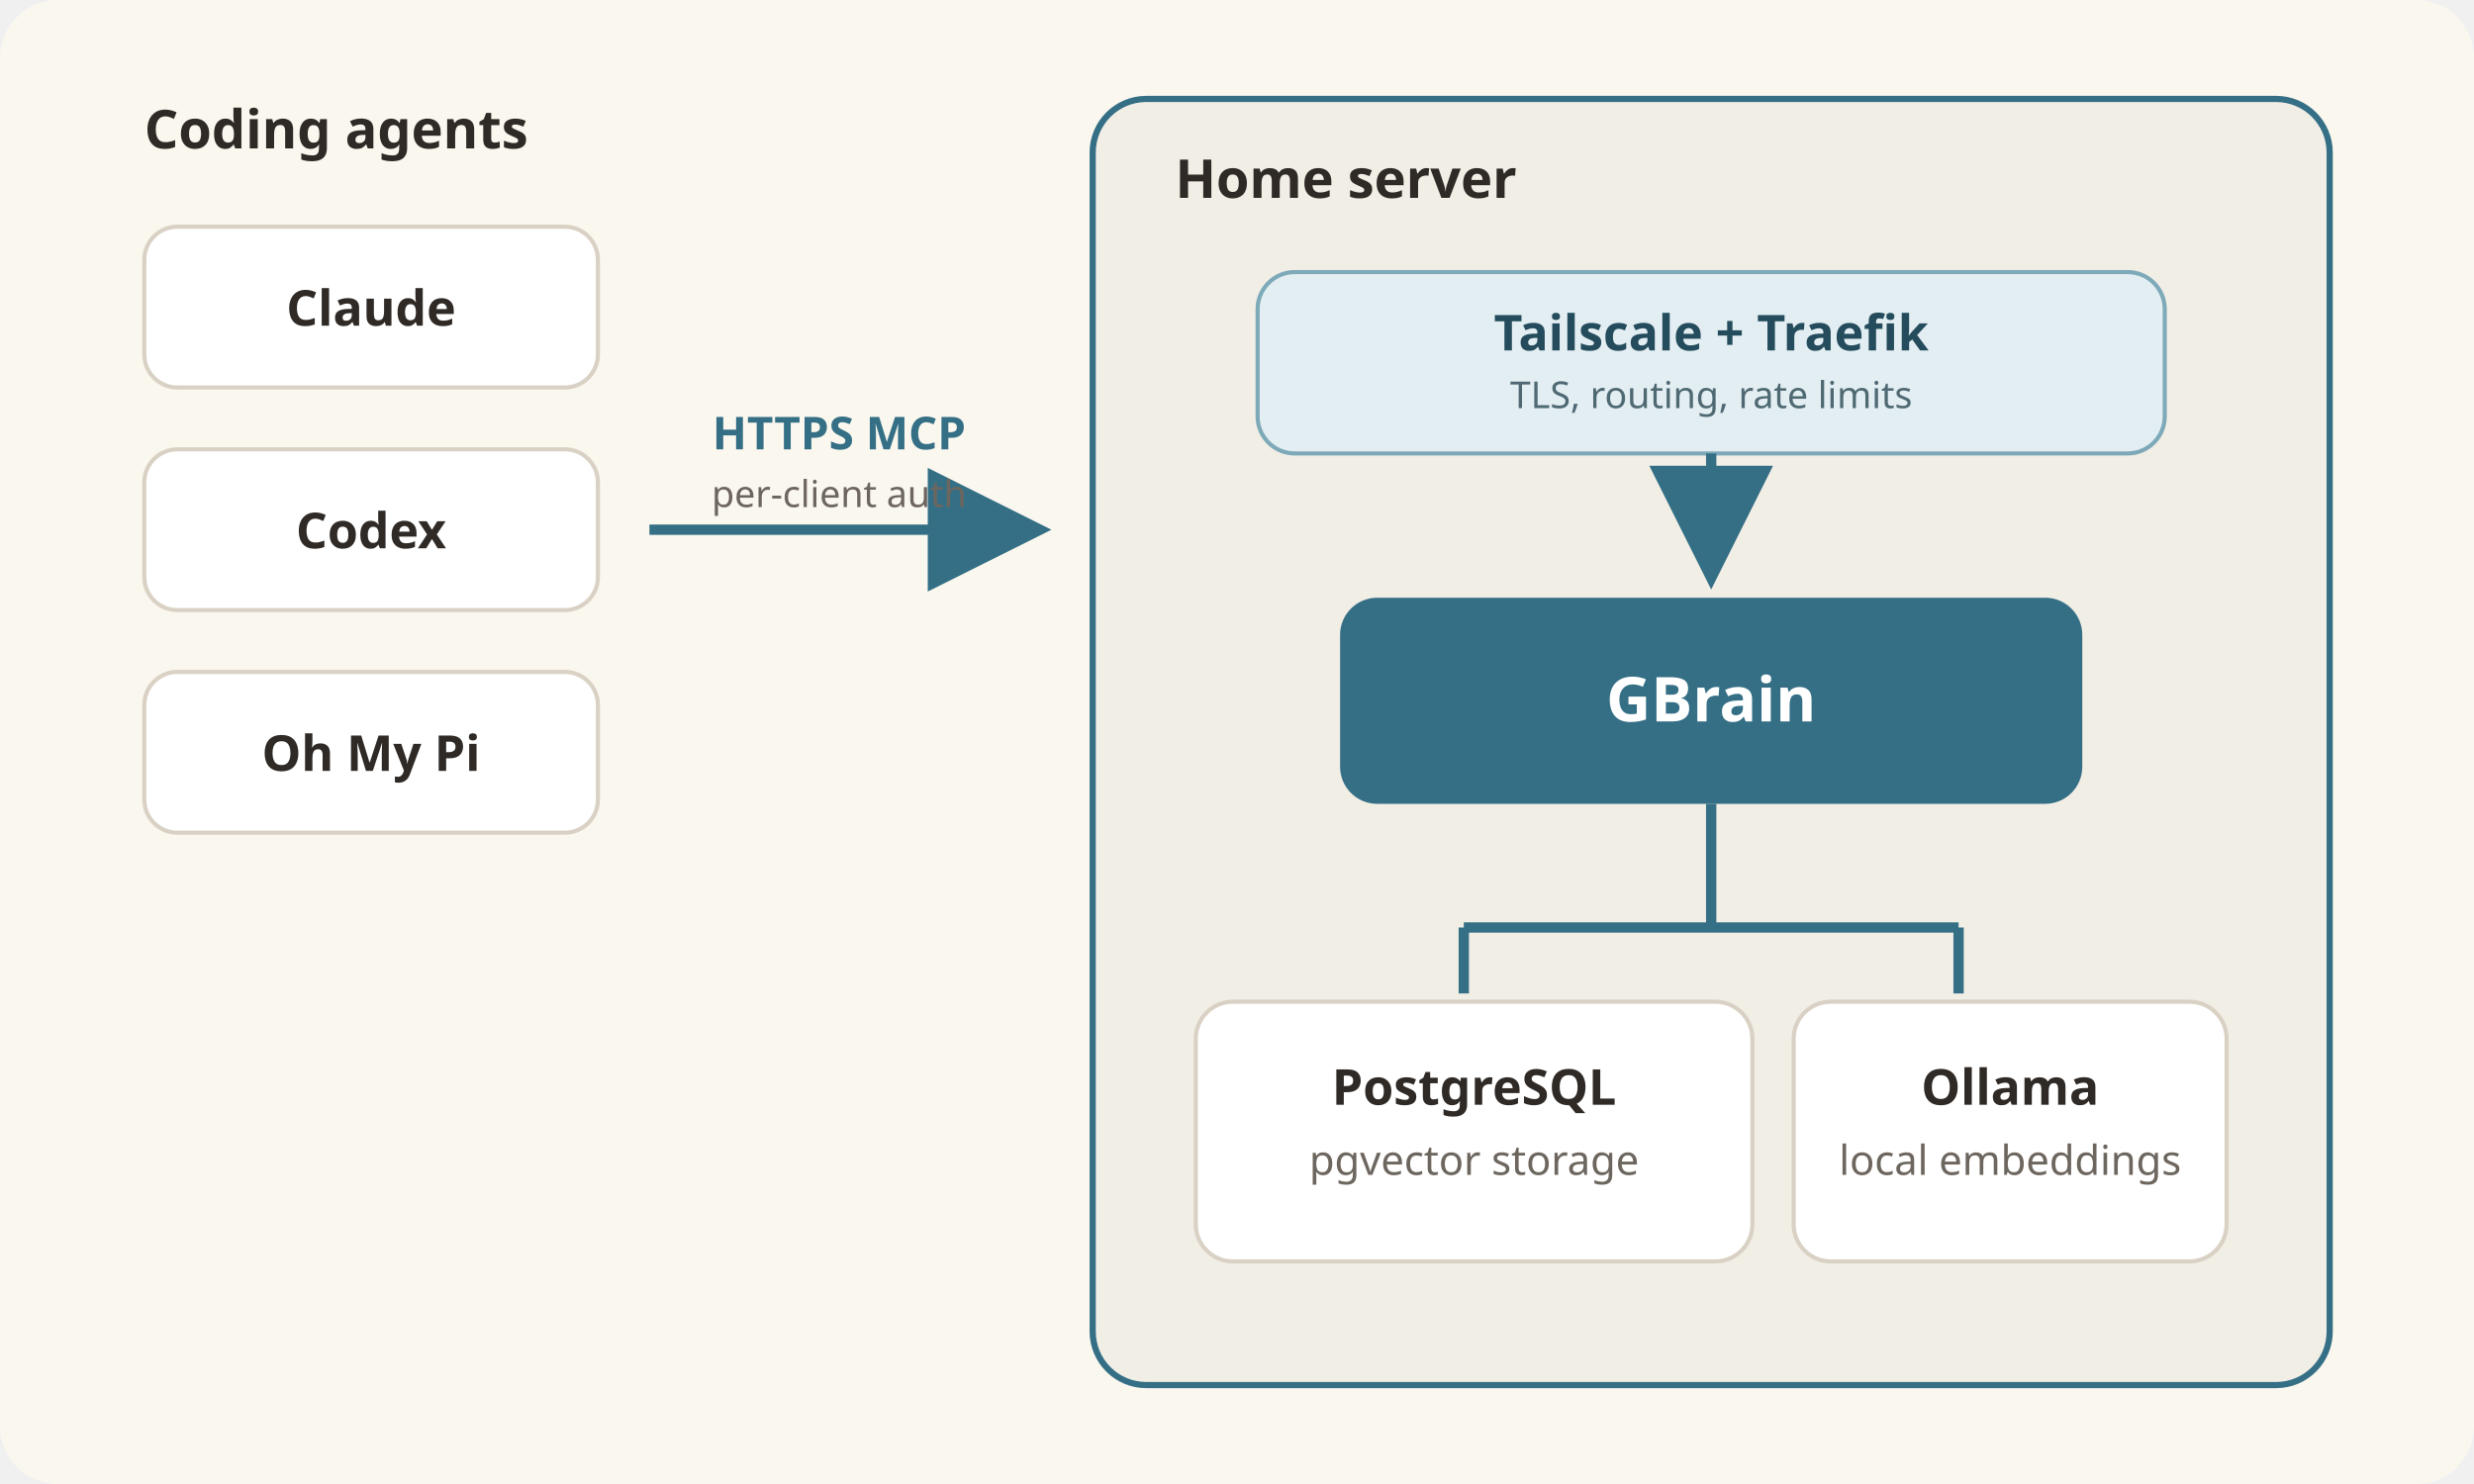
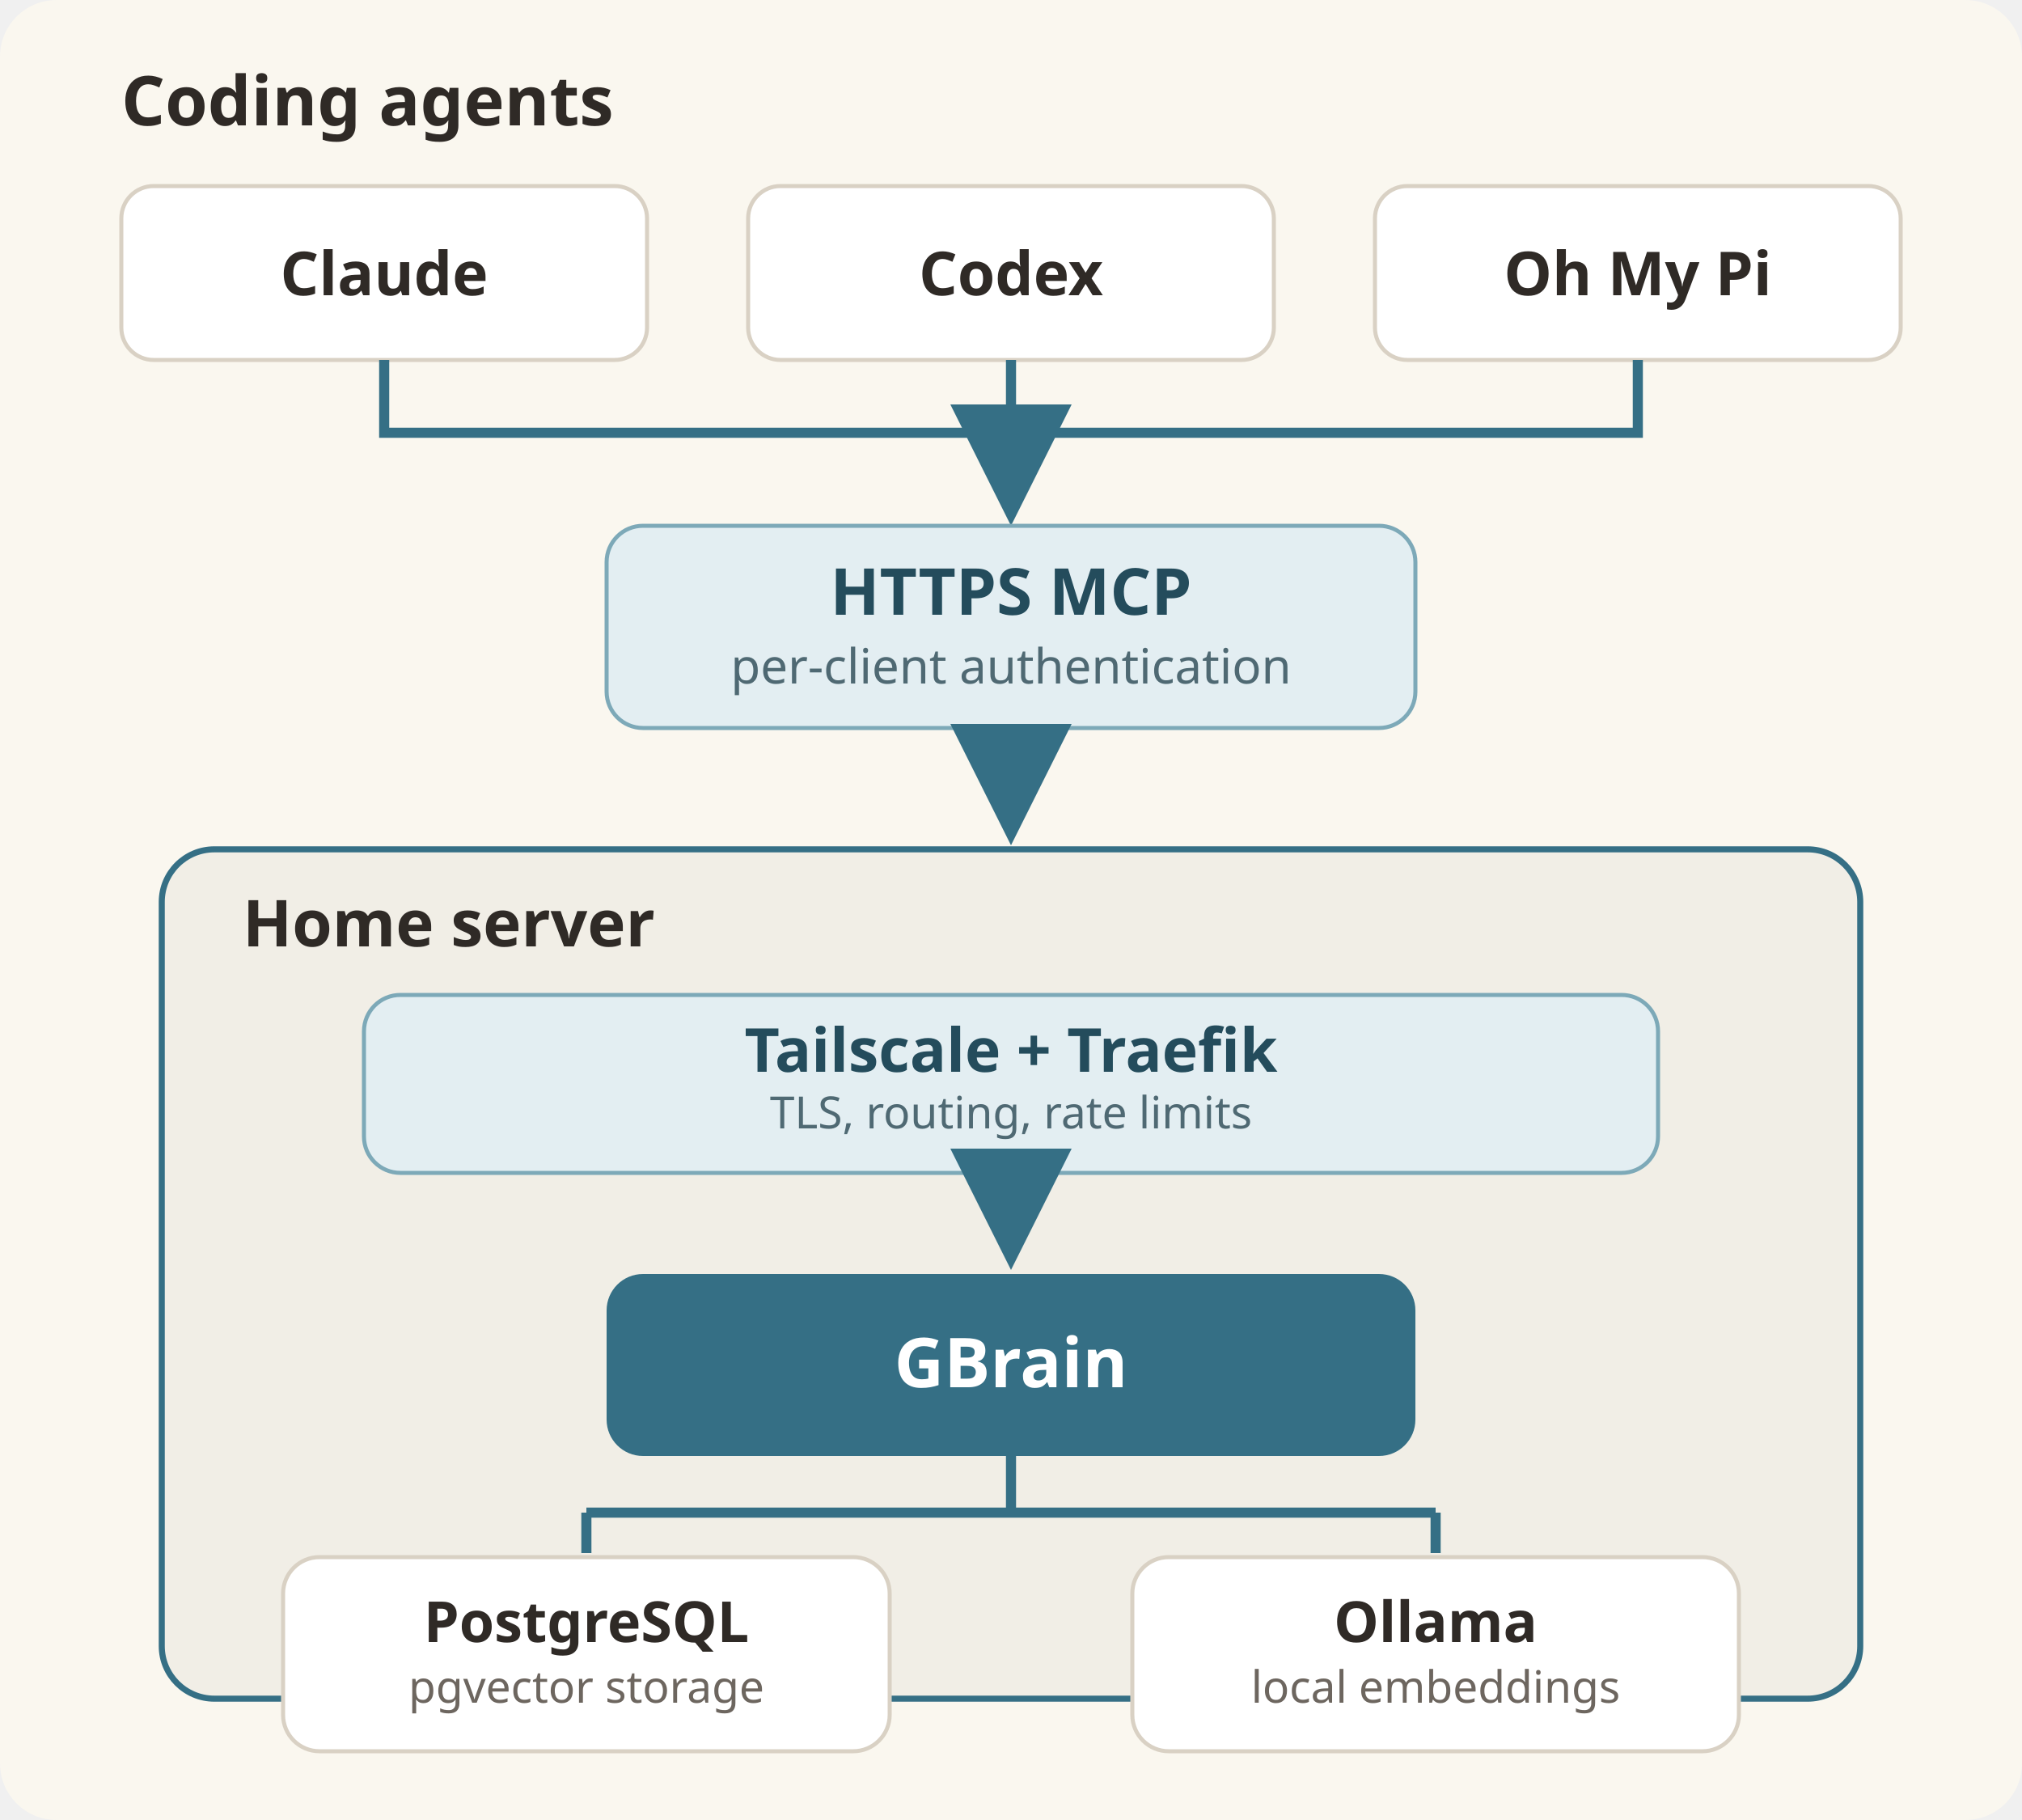
- <svg xmlns="http://www.w3.org/2000/svg" viewBox="0 0 1200 720" role="img" aria-labelledby="title description">
+ <svg xmlns="http://www.w3.org/2000/svg" viewBox="0 0 1000 900" role="img" aria-labelledby="title description">
  <defs>
    <marker id="arrow" markerWidth="12" markerHeight="12" refX="10" refY="6" orient="auto">
      <path d="M0 0 12 6 0 12Z" fill="#356f85" />
    </marker>
  </defs>
-   <rect width="1200" height="720" rx="28" fill="#faf7ef" />
-   <text x="70" y="72" fill="#2f2a26" font-family="system-ui, sans-serif" font-size="26" font-weight="700">Coding agents</text>
-   <g font-family="system-ui, sans-serif" font-size="24" font-weight="650" text-anchor="middle">
-     <rect x="70" y="110" width="220" height="78" rx="16" fill="#ffffff" stroke="#d9d1c4" stroke-width="2" />
-     <text x="180" y="158" fill="#2f2a26">Claude</text>
-     <rect x="70" y="218" width="220" height="78" rx="16" fill="#ffffff" stroke="#d9d1c4" stroke-width="2" />
-     <text x="180" y="266" fill="#2f2a26">Codex</text>
-     <rect x="70" y="326" width="220" height="78" rx="16" fill="#ffffff" stroke="#d9d1c4" stroke-width="2" />
-     <text x="180" y="374" fill="#2f2a26">Oh My Pi</text>
+   <rect width="1000" height="900" rx="28" fill="#faf7ef" />
+   <text x="60" y="62" fill="#2f2a26" font-family="system-ui, sans-serif" font-size="34" font-weight="700">Coding agents</text>
+   <g font-family="system-ui, sans-serif" font-size="30" font-weight="650" text-anchor="middle">
+     <rect x="60" y="92" width="260" height="86" rx="16" fill="#ffffff" stroke="#d9d1c4" stroke-width="2" />
+     <text x="190" y="146" fill="#2f2a26">Claude</text>
+     <rect x="370" y="92" width="260" height="86" rx="16" fill="#ffffff" stroke="#d9d1c4" stroke-width="2" />
+     <text x="500" y="146" fill="#2f2a26">Codex</text>
+     <rect x="680" y="92" width="260" height="86" rx="16" fill="#ffffff" stroke="#d9d1c4" stroke-width="2" />
+     <text x="810" y="146" fill="#2f2a26">Oh My Pi</text>
  </g>
-   <path d="M315 257H500" stroke="#356f85" stroke-width="5" marker-end="url(#arrow)" />
-   <text x="407" y="218" fill="#356f85" font-family="system-ui, sans-serif" font-size="22" font-weight="700" text-anchor="middle">HTTPS MCP</text>
-   <text x="407" y="246" fill="#6d665f" font-family="system-ui, sans-serif" font-size="18" text-anchor="middle">per-client auth</text>
-   <rect x="530" y="48" width="600" height="624" rx="26" fill="#f1eee6" stroke="#356f85" stroke-width="3" />
-   <text x="570" y="96" fill="#2f2a26" font-family="system-ui, sans-serif" font-size="26" font-weight="700">Home server</text>
-   <rect x="610" y="132" width="440" height="88" rx="18" fill="#e3eef2" stroke="#7da9b8" stroke-width="2" />
-   <text x="830" y="170" fill="#244c5c" font-family="system-ui, sans-serif" font-size="24" font-weight="700" text-anchor="middle">Tailscale + Traefik</text>
-   <text x="830" y="198" fill="#4f6973" font-family="system-ui, sans-serif" font-size="18" text-anchor="middle">TLS, routing, rate limits</text>
-   <path d="M830 220V276" stroke="#356f85" stroke-width="5" marker-end="url(#arrow)" />
-   <rect x="650" y="290" width="360" height="100" rx="18" fill="#356f85" />
-   <text x="830" y="350" fill="#ffffff" font-family="system-ui, sans-serif" font-size="30" font-weight="750" text-anchor="middle">GBrain</text>
-   <path d="M830 390V450M830 450H710M830 450H950M710 450V482M950 450V482" fill="none" stroke="#356f85" stroke-width="5" />
-   <rect x="580" y="486" width="270" height="126" rx="18" fill="#ffffff" stroke="#d9d1c4" stroke-width="2" />
-   <text x="715" y="536" fill="#2f2a26" font-family="system-ui, sans-serif" font-size="24" font-weight="700" text-anchor="middle">PostgreSQL</text>
-   <text x="715" y="570" fill="#6d665f" font-family="system-ui, sans-serif" font-size="20" text-anchor="middle">pgvector storage</text>
-   <rect x="870" y="486" width="210" height="126" rx="18" fill="#ffffff" stroke="#d9d1c4" stroke-width="2" />
-   <text x="975" y="536" fill="#2f2a26" font-family="system-ui, sans-serif" font-size="24" font-weight="700" text-anchor="middle">Ollama</text>
-   <text x="975" y="570" fill="#6d665f" font-family="system-ui, sans-serif" font-size="20" text-anchor="middle">local embeddings</text>
+   <path d="M190 178V214H500M810 178V214H500" fill="none" stroke="#356f85" stroke-width="5" />
+   <path d="M500 178V250" stroke="#356f85" stroke-width="5" marker-end="url(#arrow)" />
+   <rect x="300" y="260" width="400" height="100" rx="18" fill="#e3eef2" stroke="#7da9b8" stroke-width="2" />
+   <text x="500" y="304" fill="#244c5c" font-family="system-ui, sans-serif" font-size="32" font-weight="700" text-anchor="middle">HTTPS MCP</text>
+   <text x="500" y="338" fill="#4f6973" font-family="system-ui, sans-serif" font-size="24" text-anchor="middle">per-client authentication</text>
+   <path d="M500 360V408" stroke="#356f85" stroke-width="5" marker-end="url(#arrow)" />
+   <rect x="80" y="420" width="840" height="420" rx="26" fill="#f1eee6" stroke="#356f85" stroke-width="3" />
+   <text x="120" y="468" fill="#2f2a26" font-family="system-ui, sans-serif" font-size="32" font-weight="700">Home server</text>
+   <rect x="180" y="492" width="640" height="88" rx="18" fill="#e3eef2" stroke="#7da9b8" stroke-width="2" />
+   <text x="500" y="530" fill="#244c5c" font-family="system-ui, sans-serif" font-size="30" font-weight="700" text-anchor="middle">Tailscale + Traefik</text>
+   <text x="500" y="558" fill="#4f6973" font-family="system-ui, sans-serif" font-size="22" text-anchor="middle">TLS, routing, rate limits</text>
+   <path d="M500 580V618" stroke="#356f85" stroke-width="5" marker-end="url(#arrow)" />
+   <rect x="300" y="630" width="400" height="90" rx="18" fill="#356f85" />
+   <text x="500" y="686" fill="#ffffff" font-family="system-ui, sans-serif" font-size="34" font-weight="750" text-anchor="middle">GBrain</text>
+   <path d="M500 720V748M500 748H290M500 748H710M290 748V768M710 748V768" fill="none" stroke="#356f85" stroke-width="5" />
+   <rect x="140" y="770" width="300" height="96" rx="18" fill="#ffffff" stroke="#d9d1c4" stroke-width="2" />
+   <text x="290" y="812" fill="#2f2a26" font-family="system-ui, sans-serif" font-size="28" font-weight="700" text-anchor="middle">PostgreSQL</text>
+   <text x="290" y="842" fill="#6d665f" font-family="system-ui, sans-serif" font-size="22" text-anchor="middle">pgvector storage</text>
+   <rect x="560" y="770" width="300" height="96" rx="18" fill="#ffffff" stroke="#d9d1c4" stroke-width="2" />
+   <text x="710" y="812" fill="#2f2a26" font-family="system-ui, sans-serif" font-size="28" font-weight="700" text-anchor="middle">Ollama</text>
+   <text x="710" y="842" fill="#6d665f" font-family="system-ui, sans-serif" font-size="22" text-anchor="middle">local embeddings</text>
</svg>
